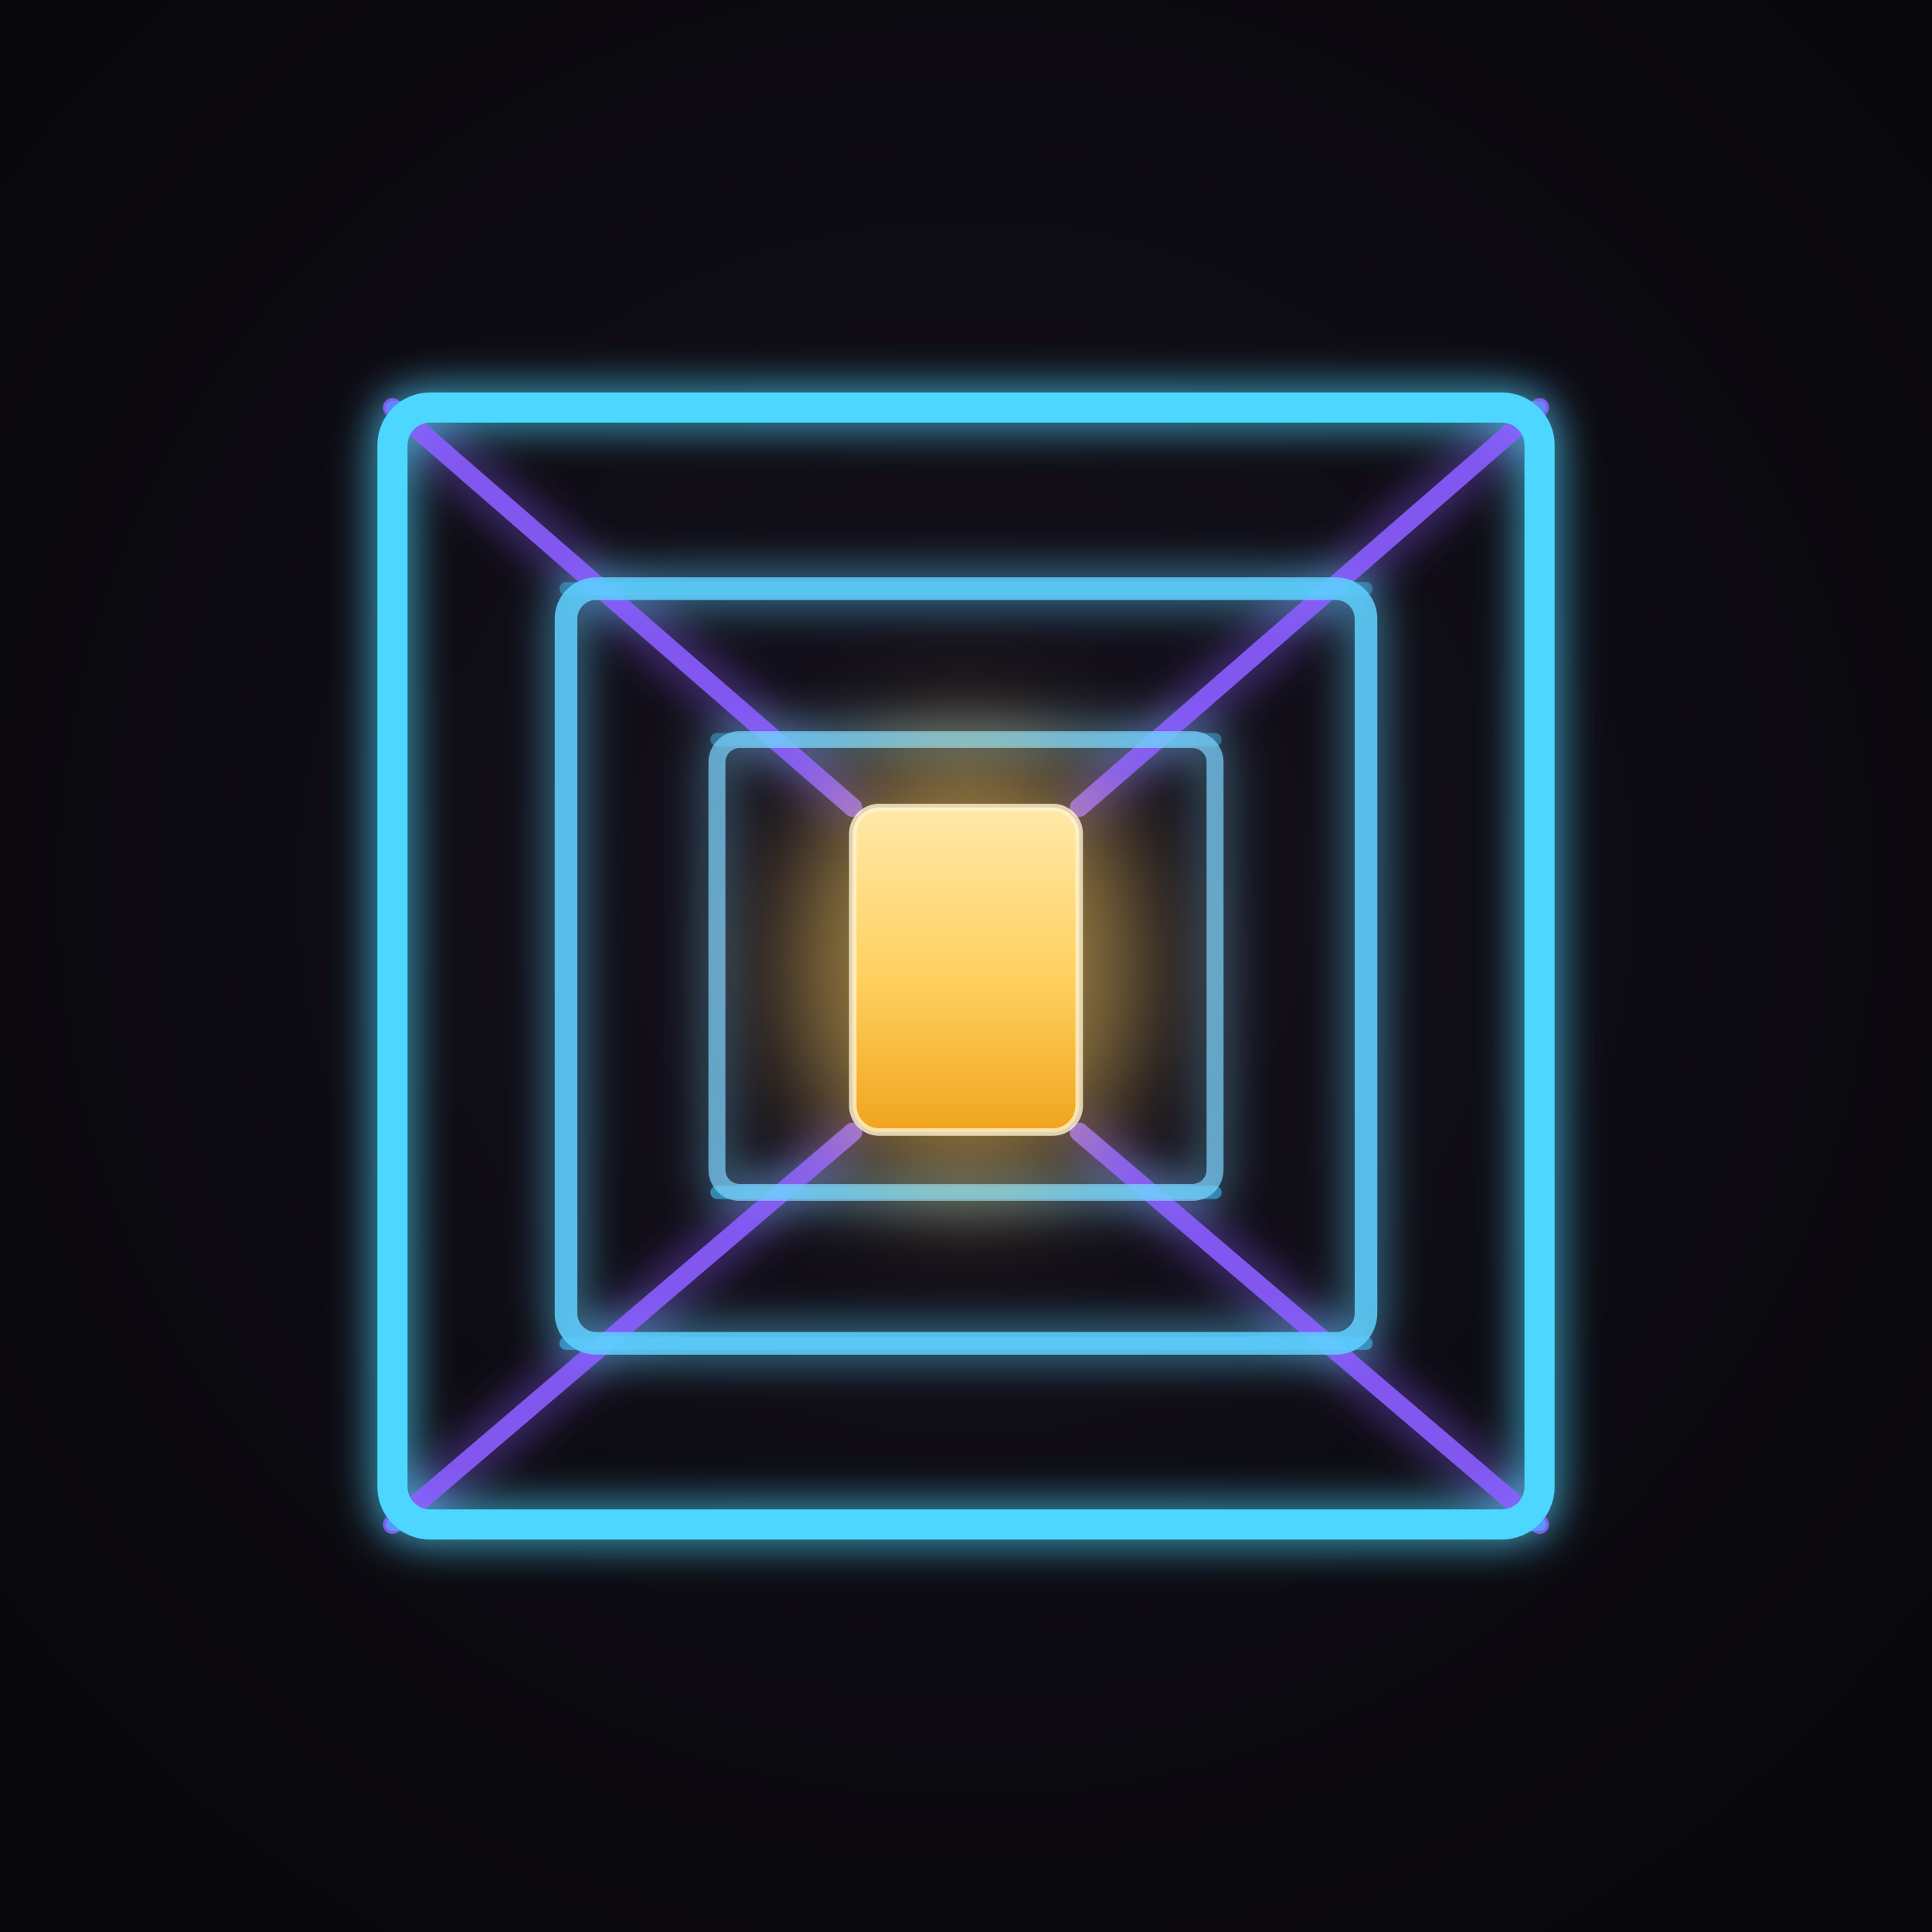
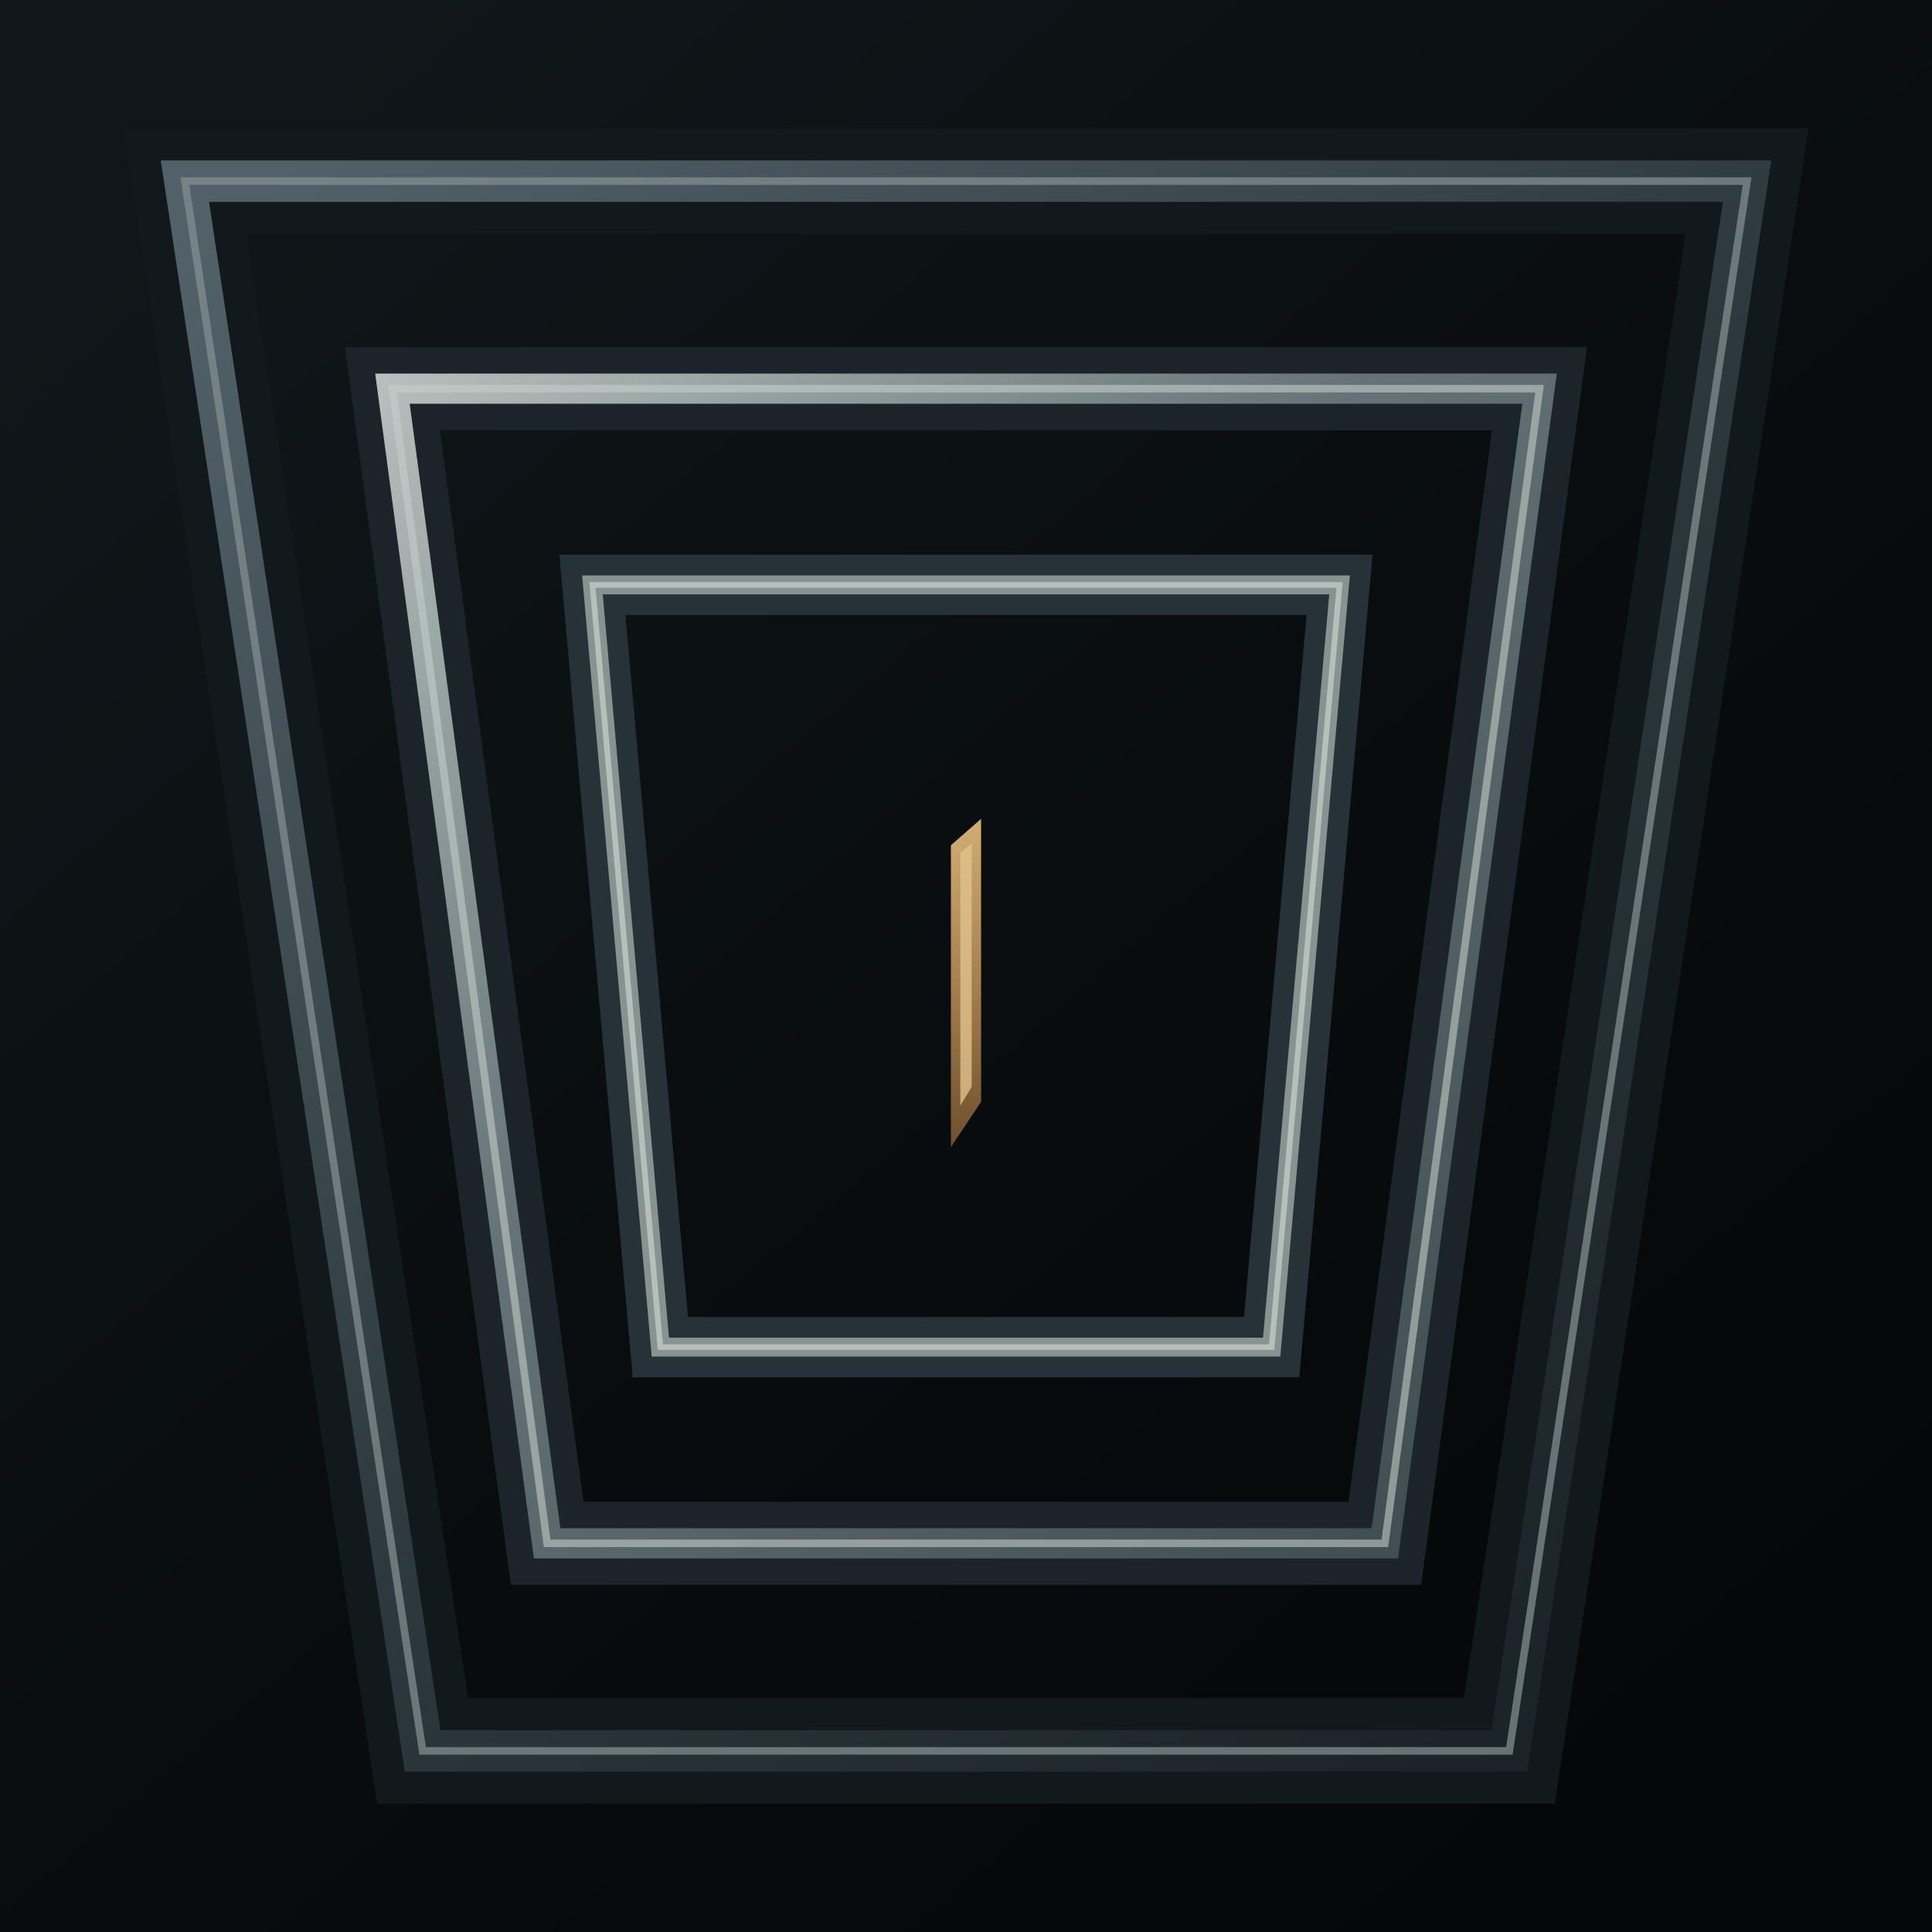
<svg xmlns="http://www.w3.org/2000/svg" width="512" height="512" viewBox="0 0 512 512" fill="none">
  <defs>
-     <radialGradient id="bg" cx="50%" cy="46%" r="65%">
-       <stop offset="0%" stop-color="#16121f" />
-       <stop offset="55%" stop-color="#0d0b12" />
-       <stop offset="100%" stop-color="#08070a" />
-     </radialGradient>
-     <linearGradient id="door" x1="0" y1="0" x2="0" y2="1">
-       <stop offset="0%" stop-color="#ffe9a8" />
-       <stop offset="55%" stop-color="#ffcf5c" />
-       <stop offset="100%" stop-color="#f0a41e" />
+     <linearGradient id="background" x1="64" y1="32" x2="448" y2="480" gradientUnits="userSpaceOnUse">
+       <stop stop-color="#10171a" />
+       <stop offset="0.5" stop-color="#090d0f" />
+       <stop offset="1" stop-color="#050708" />
    </linearGradient>
-     <filter id="glow" x="-40%" y="-40%" width="180%" height="180%">
-       <feGaussianBlur stdDeviation="6" result="b" />
-       <feMerge>
-         <feMergeNode in="b" />
-         <feMergeNode in="SourceGraphic" />
-       </feMerge>
-     </filter>
-     <filter id="doorglow" x="-120%" y="-120%" width="340%" height="340%">
-       <feGaussianBlur stdDeviation="14" />
-     </filter>
+     <linearGradient id="outer-steel" x1="64" y1="54" x2="448" y2="458" gradientUnits="userSpaceOnUse">
+       <stop stop-color="#526168" />
+       <stop offset="0.52" stop-color="#2d393e" />
+       <stop offset="1" stop-color="#182125" />
+     </linearGradient>
+     <linearGradient id="inner-steel" x1="102" y1="101" x2="410" y2="410" gradientUnits="userSpaceOnUse">
+       <stop stop-color="#b5bfbd" />
+       <stop offset="0.42" stop-color="#657276" />
+       <stop offset="1" stop-color="#3c494d" />
+     </linearGradient>
+     <linearGradient id="brass" x1="250" y1="218" x2="262" y2="304" gradientUnits="userSpaceOnUse">
+       <stop stop-color="#d1ae73" />
+       <stop offset="0.52" stop-color="#a47d4c" />
+       <stop offset="1" stop-color="#6d4d2c" />
+     </linearGradient>
  </defs>
-   <rect width="512" height="512" rx="0" fill="url(#bg)" />
-   <g filter="url(#glow)" stroke-linejoin="round" stroke-linecap="round" fill="none">
-     <g stroke="#8a5bff" stroke-width="5" opacity="0.9">
-       <path d="M104 108 L226 214" />
-       <path d="M408 108 L286 214" />
-       <path d="M104 404 L226 300" />
-       <path d="M408 404 L286 300" />
-     </g>
-     <g stroke="#38c8ff" stroke-width="3.5" opacity="0.55">
-       <path d="M104 404 L408 404" />
-       <path d="M150 356 L362 356" />
-       <path d="M190 316 L322 316" />
-     </g>
-     <g stroke="#38c8ff" stroke-width="3.5" opacity="0.4">
-       <path d="M104 108 L408 108" />
-       <path d="M150 156 L362 156" />
-       <path d="M190 196 L322 196" />
-     </g>
-     <rect x="104" y="108" width="304" height="296" rx="10" stroke="#4dd6ff" stroke-width="8" />
-     <rect x="150" y="156" width="212" height="200" rx="8" stroke="#5fd0ff" stroke-width="6" opacity="0.85" />
-     <rect x="190" y="196" width="132" height="120" rx="6" stroke="#7ad3ff" stroke-width="4.5" opacity="0.7" />
+   <rect width="512" height="512" fill="url(#background)" />
+   <g stroke-linejoin="miter">
+     <path d="M49 48H463L400 464H112L49 48Z" stroke="#11191d" stroke-width="28" />
+     <path d="M49 48H463L400 464H112L49 48Z" stroke="url(#outer-steel)" stroke-width="11" />
+     <path d="M49 48H463L400 464H112L49 48Z" stroke="#839092" stroke-width="2" opacity="0.72" />
+     <path d="M104 103H408L367 409H145L104 103Z" stroke="#1b2529" stroke-width="22" />
+     <path d="M104 103H408L367 409H145L104 103Z" stroke="url(#inner-steel)" stroke-width="8" />
+     <path d="M104 103H408L367 409H145L104 103Z" stroke="#c5ceca" stroke-width="2" opacity="0.58" />
+     <path d="M157 155H355L337 357H175L157 155Z" stroke="#273238" stroke-width="16" />
+     <path d="M157 155H355L337 357H175L157 155Z" stroke="#879391" stroke-width="5" />
+     <path d="M157 155H355L337 357H175L157 155Z" stroke="#d2d8d1" stroke-width="1.5" opacity="0.64" />
  </g>
-   <ellipse cx="256" cy="256" rx="46" ry="60" fill="#ffcf5c" filter="url(#doorglow)" opacity="0.55" />
-   <rect x="226" y="214" width="60" height="86" rx="7" fill="url(#door)" />
-   <rect x="226" y="214" width="60" height="86" rx="7" fill="none" stroke="#fff3d0" stroke-width="2" opacity="0.8" />
+   <path d="M252 224L260 217L260 292L252 304Z" fill="url(#brass)" />
+   <path d="M254.5 226L257.5 223.5V288L254.5 293Z" fill="#e2c48e" opacity="0.78" />
</svg>
